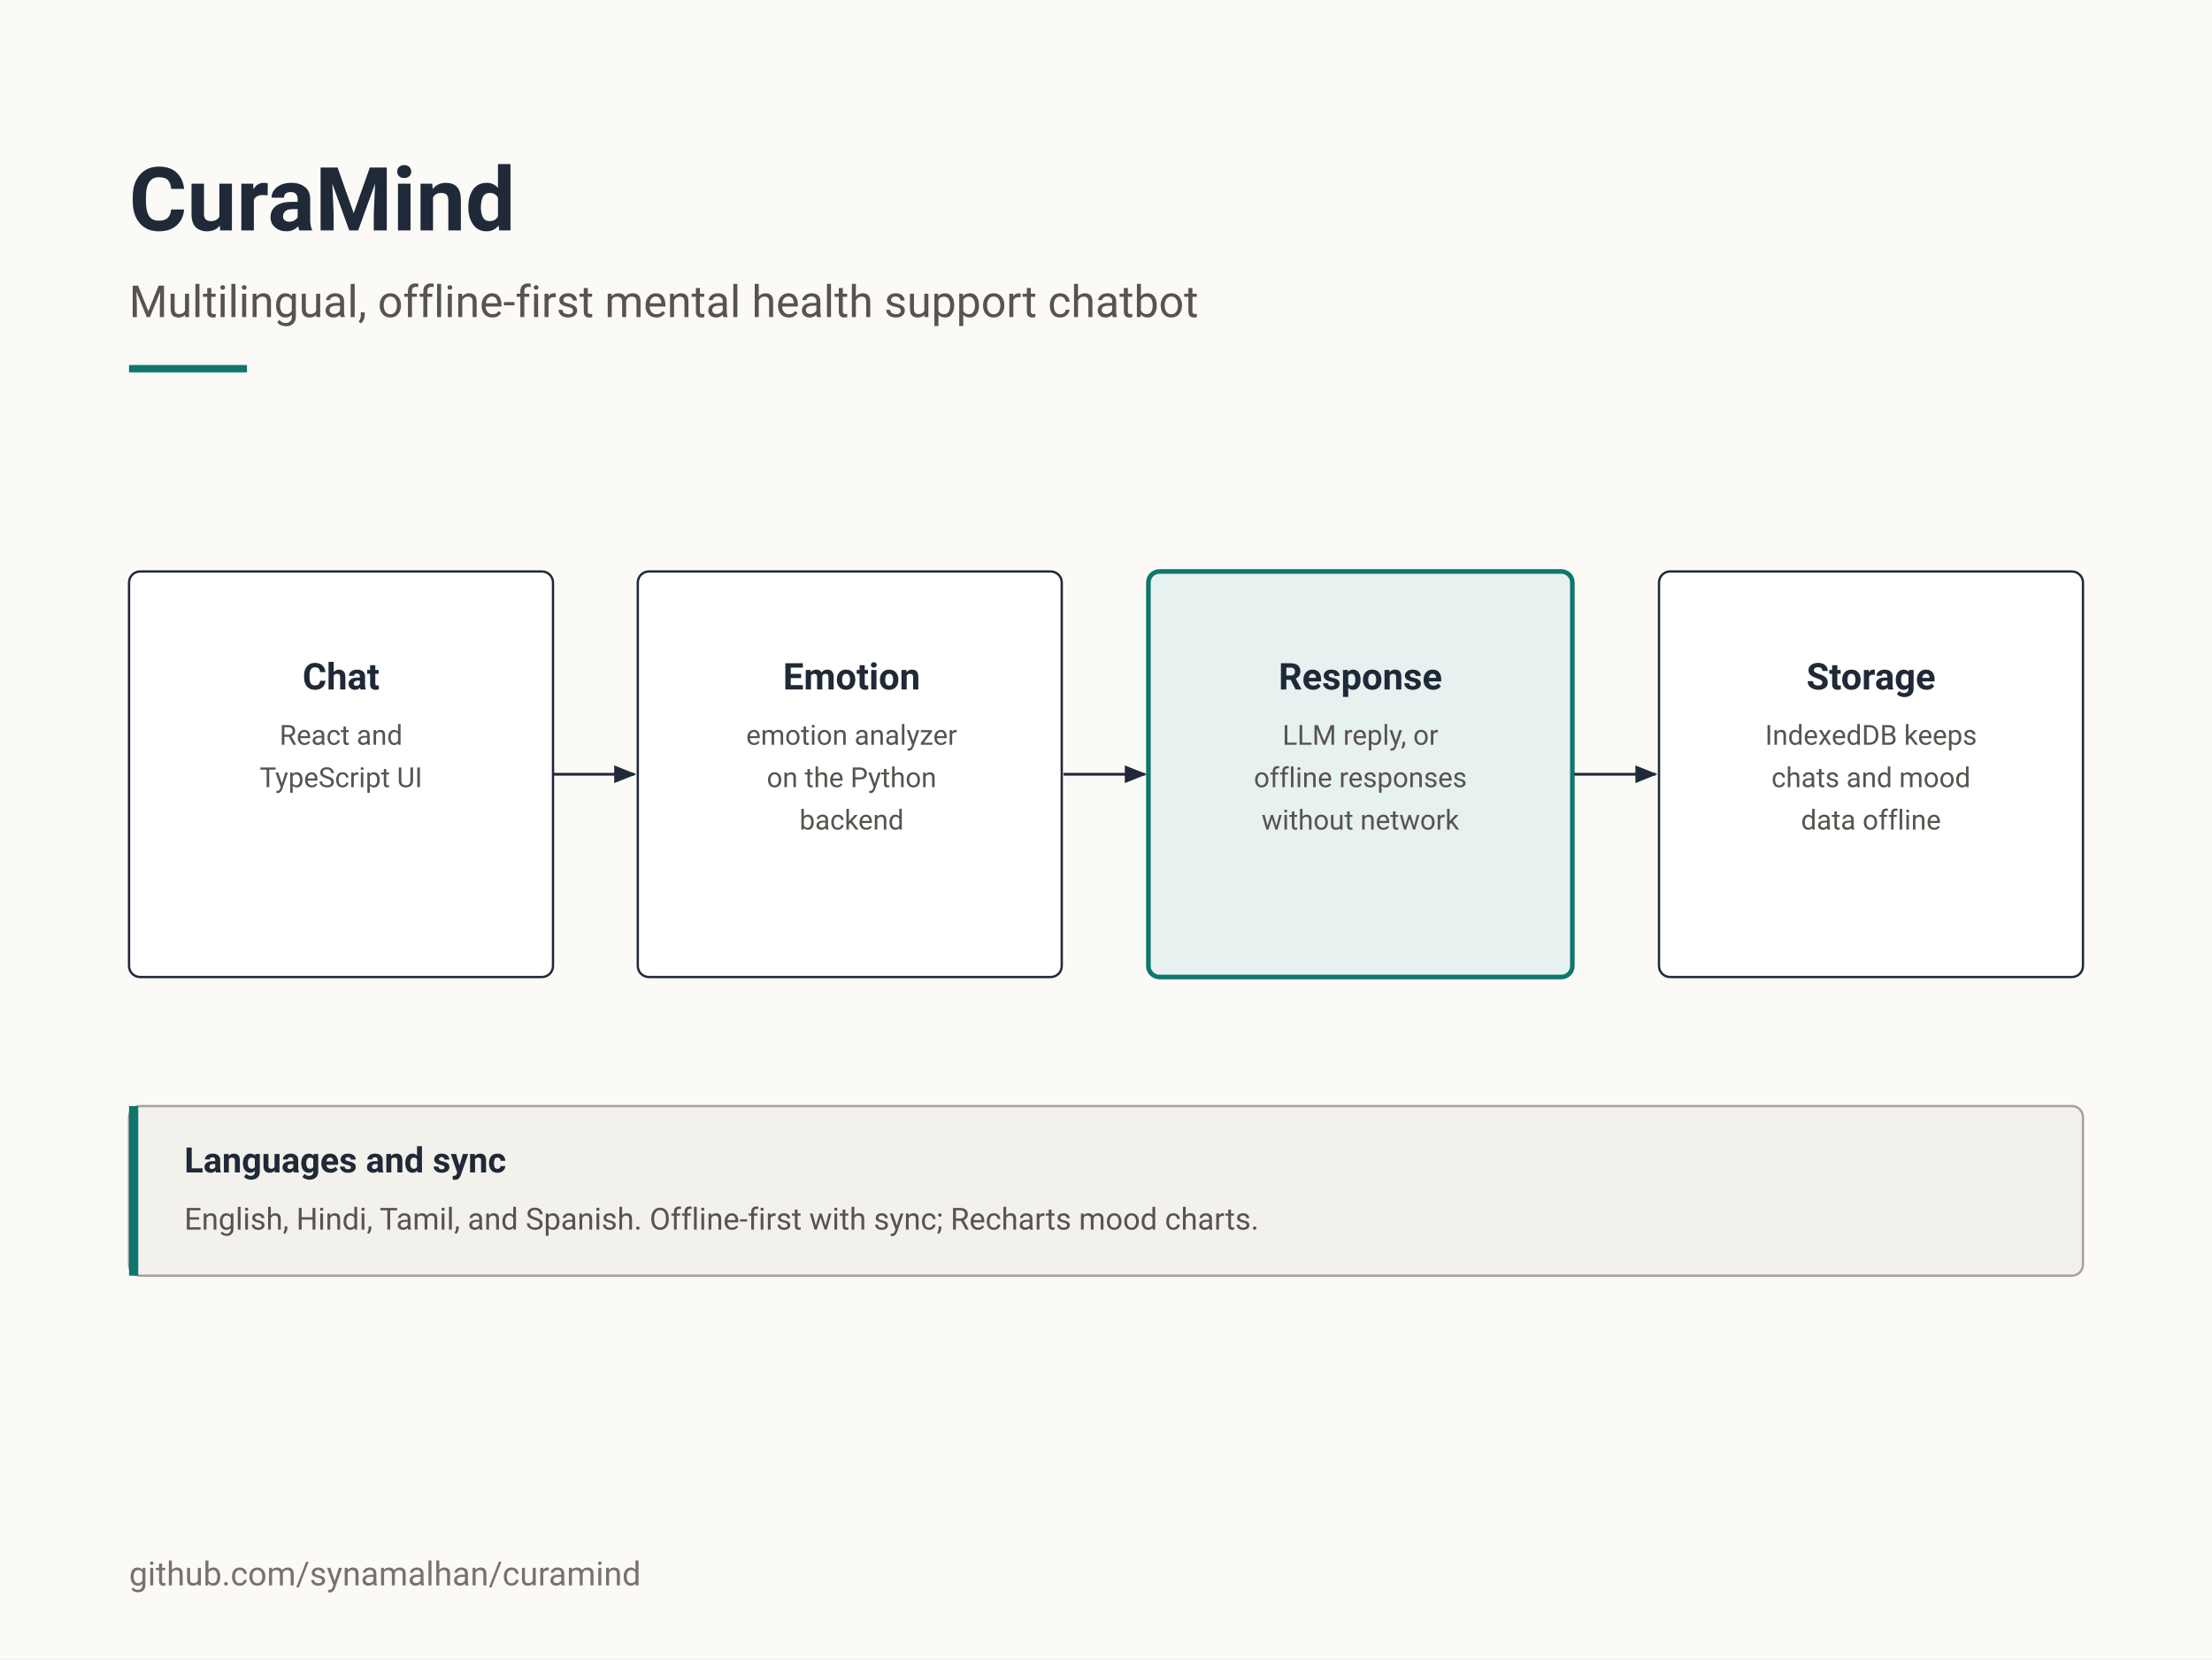
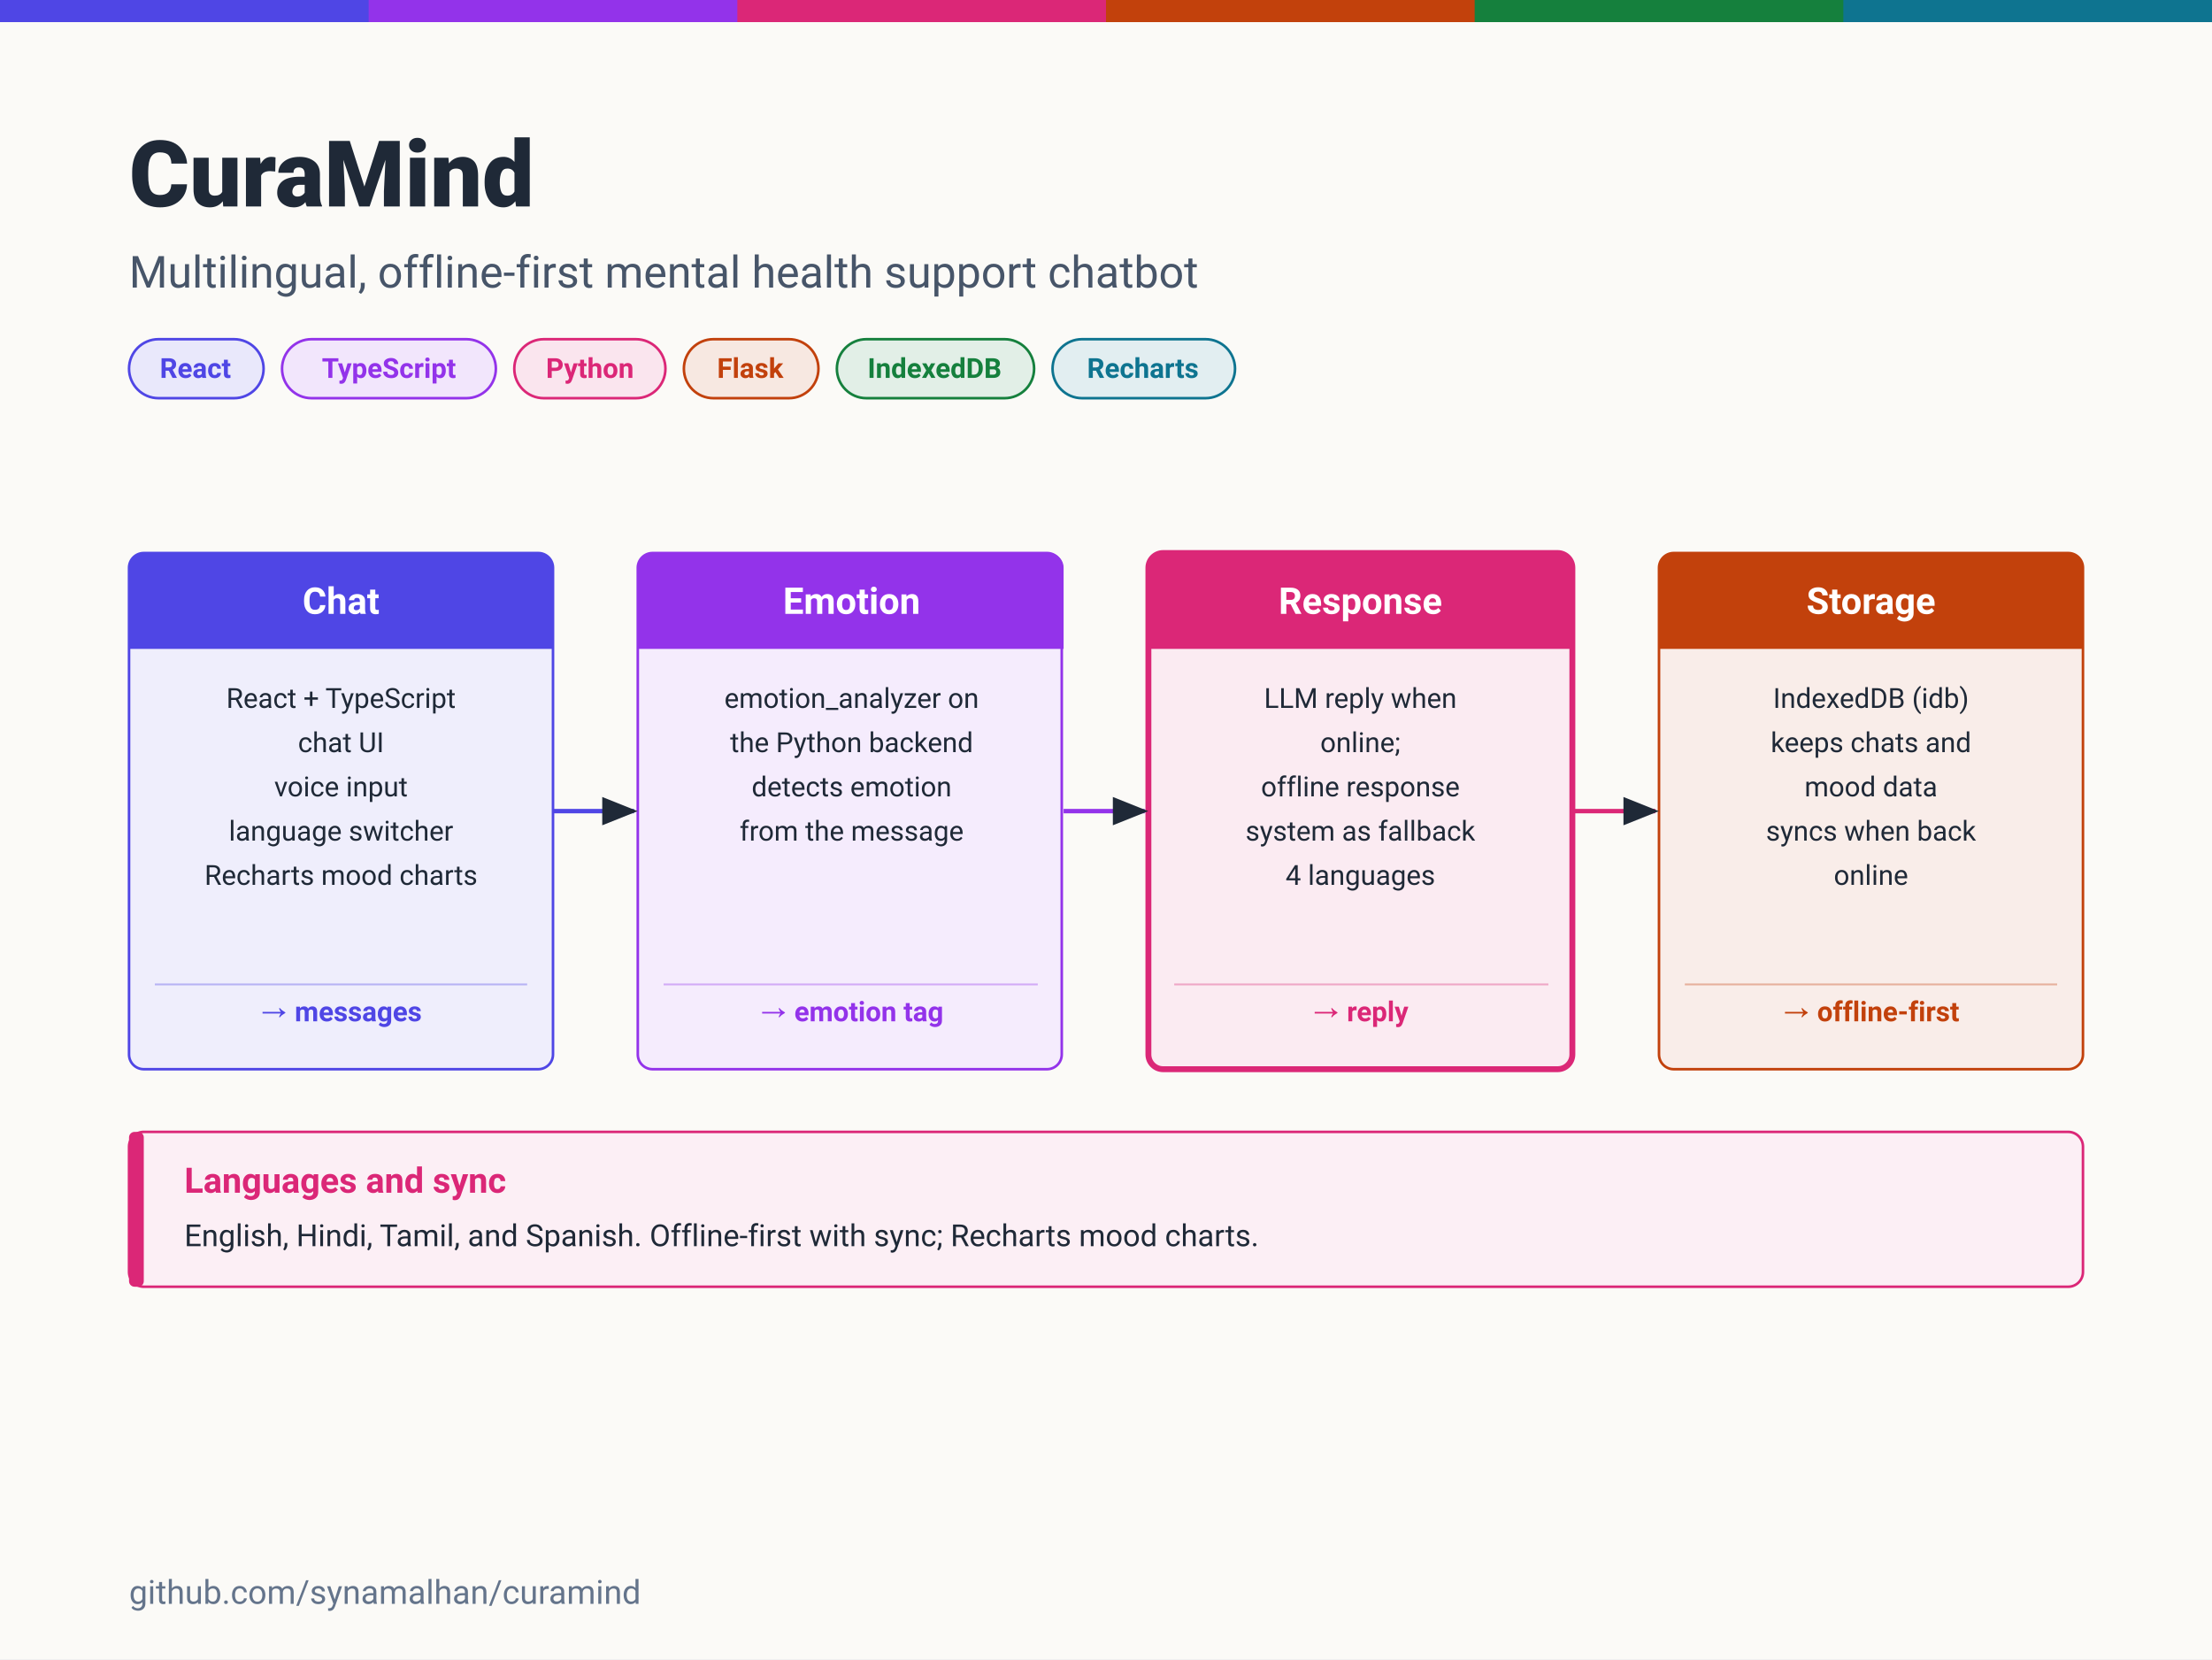
<svg xmlns="http://www.w3.org/2000/svg" viewBox="0 0 1200 900" width="1200" height="900" role="img" aria-labelledby="t">
  <defs>
    <marker id="a" viewBox="0 0 10 10" refX="9" refY="5" markerWidth="8" markerHeight="8" orient="auto">
      <path d="M0 1L10 5L0 9z" fill="#1f2937" />
    </marker>
  </defs>
  <rect width="1200" height="900" fill="#fbfaf7" />
-   <text x="70" y="125" font-family="system-ui,-apple-system,'Segoe UI',Roboto,Helvetica,Arial,sans-serif" font-size="48" font-weight="700" fill="#1f2937">CuraMind</text>
-   <text x="70" y="172" font-family="system-ui,-apple-system,'Segoe UI',Roboto,Helvetica,Arial,sans-serif" font-size="24" fill="#57534e">Multilingual, offline-first mental health support chatbot</text>
-   <rect x="70" y="198" width="64" height="4" fill="#0f766e" />
-   <rect x="70" y="310" width="230" height="220" rx="6" fill="#ffffff" stroke="#1f2937" stroke-width="1.25" />
-   <text x="185" y="374" text-anchor="middle" font-family="system-ui,-apple-system,'Segoe UI',Roboto,Helvetica,Arial,sans-serif" font-size="20" font-weight="700" fill="#1f2937">Chat</text>
-   <text x="185" y="404" text-anchor="middle" font-family="system-ui,-apple-system,'Segoe UI',Roboto,Helvetica,Arial,sans-serif" font-size="15" fill="#57534e">React and</text>
-   <text x="185" y="427" text-anchor="middle" font-family="system-ui,-apple-system,'Segoe UI',Roboto,Helvetica,Arial,sans-serif" font-size="15" fill="#57534e">TypeScript UI</text>
-   <rect x="346" y="310" width="230" height="220" rx="6" fill="#ffffff" stroke="#1f2937" stroke-width="1.25" />
-   <text x="462" y="374" text-anchor="middle" font-family="system-ui,-apple-system,'Segoe UI',Roboto,Helvetica,Arial,sans-serif" font-size="20" font-weight="700" fill="#1f2937">Emotion</text>
-   <text x="462" y="404" text-anchor="middle" font-family="system-ui,-apple-system,'Segoe UI',Roboto,Helvetica,Arial,sans-serif" font-size="15" fill="#57534e">emotion analyzer</text>
-   <text x="462" y="427" text-anchor="middle" font-family="system-ui,-apple-system,'Segoe UI',Roboto,Helvetica,Arial,sans-serif" font-size="15" fill="#57534e">on the Python</text>
-   <text x="462" y="450" text-anchor="middle" font-family="system-ui,-apple-system,'Segoe UI',Roboto,Helvetica,Arial,sans-serif" font-size="15" fill="#57534e">backend</text>
-   <rect x="623" y="310" width="230" height="220" rx="6" fill="#e7f1f0" stroke="#0f766e" stroke-width="2.5" />
-   <text x="738" y="374" text-anchor="middle" font-family="system-ui,-apple-system,'Segoe UI',Roboto,Helvetica,Arial,sans-serif" font-size="20" font-weight="700" fill="#1f2937">Response</text>
-   <text x="738" y="404" text-anchor="middle" font-family="system-ui,-apple-system,'Segoe UI',Roboto,Helvetica,Arial,sans-serif" font-size="15" fill="#57534e">LLM reply, or</text>
-   <text x="738" y="427" text-anchor="middle" font-family="system-ui,-apple-system,'Segoe UI',Roboto,Helvetica,Arial,sans-serif" font-size="15" fill="#57534e">offline responses</text>
-   <text x="738" y="450" text-anchor="middle" font-family="system-ui,-apple-system,'Segoe UI',Roboto,Helvetica,Arial,sans-serif" font-size="15" fill="#57534e">without network</text>
-   <rect x="900" y="310" width="230" height="220" rx="6" fill="#ffffff" stroke="#1f2937" stroke-width="1.25" />
-   <text x="1015" y="374" text-anchor="middle" font-family="system-ui,-apple-system,'Segoe UI',Roboto,Helvetica,Arial,sans-serif" font-size="20" font-weight="700" fill="#1f2937">Storage</text>
-   <text x="1015" y="404" text-anchor="middle" font-family="system-ui,-apple-system,'Segoe UI',Roboto,Helvetica,Arial,sans-serif" font-size="15" fill="#57534e">IndexedDB keeps</text>
-   <text x="1015" y="427" text-anchor="middle" font-family="system-ui,-apple-system,'Segoe UI',Roboto,Helvetica,Arial,sans-serif" font-size="15" fill="#57534e">chats and mood</text>
-   <text x="1015" y="450" text-anchor="middle" font-family="system-ui,-apple-system,'Segoe UI',Roboto,Helvetica,Arial,sans-serif" font-size="15" fill="#57534e">data offline</text>
-   <path d="M300 420 H344" fill="none" stroke="#1f2937" stroke-width="1.5" marker-end="url(#a)" />
-   <path d="M577 420 H621" fill="none" stroke="#1f2937" stroke-width="1.5" marker-end="url(#a)" />
-   <path d="M854 420 H898" fill="none" stroke="#1f2937" stroke-width="1.5" marker-end="url(#a)" />
-   <rect x="70" y="600" width="1060" height="92" rx="6" fill="#f3f1ec" stroke="#a8a29e" stroke-width="1.25" />
-   <rect x="70" y="600" width="5" height="92" fill="#0f766e" />
-   <text x="100" y="636" font-family="system-ui,-apple-system,'Segoe UI',Roboto,Helvetica,Arial,sans-serif" font-size="19" font-weight="700" fill="#1f2937">Languages and sync</text>
-   <text x="100" y="667" font-family="system-ui,-apple-system,'Segoe UI',Roboto,Helvetica,Arial,sans-serif" font-size="16.5" fill="#57534e">English, Hindi, Tamil, and Spanish. Offline-first with sync; Recharts mood charts.</text>
-   <text x="70" y="860" font-family="system-ui,-apple-system,'Segoe UI',Roboto,Helvetica,Arial,sans-serif" font-size="18" fill="#78716c">github.com/synamalhan/curamind</text>
+   <rect x="0" y="0" width="201" height="12" fill="#4f46e5" />
+   <rect x="200" y="0" width="201" height="12" fill="#9333ea" />
+   <rect x="400" y="0" width="201" height="12" fill="#db2777" />
+   <rect x="600" y="0" width="201" height="12" fill="#c2410c" />
+   <rect x="800" y="0" width="201" height="12" fill="#15803d" />
+   <rect x="1000" y="0" width="201" height="12" fill="#0e7490" />
+   <text x="70" y="112" font-family="system-ui,-apple-system,'Segoe UI',Roboto,Helvetica,Arial,sans-serif" font-size="50" font-weight="800" fill="#1f2937">CuraMind</text>
+   <text x="70" y="156" font-family="system-ui,-apple-system,'Segoe UI',Roboto,Helvetica,Arial,sans-serif" font-size="24" fill="#475569">Multilingual, offline-first mental health support chatbot</text>
+   <rect x="70" y="184" width="73" height="32" rx="16" fill="#e9e8fb" stroke="#4f46e5" stroke-width="1.4" />
+   <text x="106" y="205" text-anchor="middle" font-family="system-ui,-apple-system,'Segoe UI',Roboto,Helvetica,Arial,sans-serif" font-size="15" font-weight="600" fill="#4f46e5">React</text>
+   <rect x="153" y="184" width="116" height="32" rx="16" fill="#f2e6fc" stroke="#9333ea" stroke-width="1.4" />
+   <text x="211" y="205" text-anchor="middle" font-family="system-ui,-apple-system,'Segoe UI',Roboto,Helvetica,Arial,sans-serif" font-size="15" font-weight="600" fill="#9333ea">TypeScript</text>
+   <rect x="279" y="184" width="82" height="32" rx="16" fill="#fae5ee" stroke="#db2777" stroke-width="1.4" />
+   <text x="320" y="205" text-anchor="middle" font-family="system-ui,-apple-system,'Segoe UI',Roboto,Helvetica,Arial,sans-serif" font-size="15" font-weight="600" fill="#db2777">Python</text>
+   <rect x="371" y="184" width="73" height="32" rx="16" fill="#f7e8e1" stroke="#c2410c" stroke-width="1.4" />
+   <text x="407" y="205" text-anchor="middle" font-family="system-ui,-apple-system,'Segoe UI',Roboto,Helvetica,Arial,sans-serif" font-size="15" font-weight="600" fill="#c2410c">Flask</text>
+   <rect x="454" y="184" width="107" height="32" rx="16" fill="#e2efe7" stroke="#15803d" stroke-width="1.4" />
+   <text x="507" y="205" text-anchor="middle" font-family="system-ui,-apple-system,'Segoe UI',Roboto,Helvetica,Arial,sans-serif" font-size="15" font-weight="600" fill="#15803d">IndexedDB</text>
+   <rect x="571" y="184" width="99" height="32" rx="16" fill="#e2eef1" stroke="#0e7490" stroke-width="1.4" />
+   <text x="620" y="205" text-anchor="middle" font-family="system-ui,-apple-system,'Segoe UI',Roboto,Helvetica,Arial,sans-serif" font-size="15" font-weight="600" fill="#0e7490">Recharts</text>
+   <rect x="70" y="300" width="230" height="280" rx="8" fill="#efeefc" stroke="#4f46e5" stroke-width="1.4" />
+   <path d="M70 352 V308 a8 8 0 0 1 8 -8 H292 a8 8 0 0 1 8 8 V352 Z" fill="#4f46e5" />
+   <text x="185" y="333" text-anchor="middle" font-family="system-ui,-apple-system,'Segoe UI',Roboto,Helvetica,Arial,sans-serif" font-size="20" font-weight="700" fill="#fff">Chat</text>
+   <text x="185" y="384" text-anchor="middle" font-family="system-ui,-apple-system,'Segoe UI',Roboto,Helvetica,Arial,sans-serif" font-size="15" fill="#1f2937">React + TypeScript</text>
+   <text x="185" y="408" text-anchor="middle" font-family="system-ui,-apple-system,'Segoe UI',Roboto,Helvetica,Arial,sans-serif" font-size="15" fill="#1f2937">chat UI</text>
+   <text x="185" y="432" text-anchor="middle" font-family="system-ui,-apple-system,'Segoe UI',Roboto,Helvetica,Arial,sans-serif" font-size="15" fill="#1f2937">voice input</text>
+   <text x="185" y="456" text-anchor="middle" font-family="system-ui,-apple-system,'Segoe UI',Roboto,Helvetica,Arial,sans-serif" font-size="15" fill="#1f2937">language switcher</text>
+   <text x="185" y="480" text-anchor="middle" font-family="system-ui,-apple-system,'Segoe UI',Roboto,Helvetica,Arial,sans-serif" font-size="15" fill="#1f2937">Recharts mood charts</text>
+   <line x1="84" x2="286" y1="534" y2="534" stroke="#4f46e5" stroke-opacity=".35" />
+   <text x="185" y="554" text-anchor="middle" font-family="system-ui,-apple-system,'Segoe UI',Roboto,Helvetica,Arial,sans-serif" font-size="15" font-weight="700" fill="#4f46e5">→ messages</text>
+   <rect x="346" y="300" width="230" height="280" rx="8" fill="#f5ecfd" stroke="#9333ea" stroke-width="1.4" />
+   <path d="M346 352 V308 a8 8 0 0 1 8 -8 H569 a8 8 0 0 1 8 8 V352 Z" fill="#9333ea" />
+   <text x="462" y="333" text-anchor="middle" font-family="system-ui,-apple-system,'Segoe UI',Roboto,Helvetica,Arial,sans-serif" font-size="20" font-weight="700" fill="#fff">Emotion</text>
+   <text x="462" y="384" text-anchor="middle" font-family="system-ui,-apple-system,'Segoe UI',Roboto,Helvetica,Arial,sans-serif" font-size="15" fill="#1f2937">emotion_analyzer on</text>
+   <text x="462" y="408" text-anchor="middle" font-family="system-ui,-apple-system,'Segoe UI',Roboto,Helvetica,Arial,sans-serif" font-size="15" fill="#1f2937">the Python backend</text>
+   <text x="462" y="432" text-anchor="middle" font-family="system-ui,-apple-system,'Segoe UI',Roboto,Helvetica,Arial,sans-serif" font-size="15" fill="#1f2937">detects emotion</text>
+   <text x="462" y="456" text-anchor="middle" font-family="system-ui,-apple-system,'Segoe UI',Roboto,Helvetica,Arial,sans-serif" font-size="15" fill="#1f2937">from the message</text>
+   <line x1="360" x2="563" y1="534" y2="534" stroke="#9333ea" stroke-opacity=".35" />
+   <text x="462" y="554" text-anchor="middle" font-family="system-ui,-apple-system,'Segoe UI',Roboto,Helvetica,Arial,sans-serif" font-size="15" font-weight="700" fill="#9333ea">→ emotion tag</text>
+   <rect x="623" y="300" width="230" height="280" rx="8" fill="#fbebf2" stroke="#db2777" stroke-width="3.2" />
+   <path d="M623 352 V308 a8 8 0 0 1 8 -8 H846 a8 8 0 0 1 8 8 V352 Z" fill="#db2777" />
+   <text x="738" y="333" text-anchor="middle" font-family="system-ui,-apple-system,'Segoe UI',Roboto,Helvetica,Arial,sans-serif" font-size="20" font-weight="700" fill="#fff">Response</text>
+   <text x="738" y="384" text-anchor="middle" font-family="system-ui,-apple-system,'Segoe UI',Roboto,Helvetica,Arial,sans-serif" font-size="15" fill="#1f2937">LLM reply when</text>
+   <text x="738" y="408" text-anchor="middle" font-family="system-ui,-apple-system,'Segoe UI',Roboto,Helvetica,Arial,sans-serif" font-size="15" fill="#1f2937">online;</text>
+   <text x="738" y="432" text-anchor="middle" font-family="system-ui,-apple-system,'Segoe UI',Roboto,Helvetica,Arial,sans-serif" font-size="15" fill="#1f2937">offline response</text>
+   <text x="738" y="456" text-anchor="middle" font-family="system-ui,-apple-system,'Segoe UI',Roboto,Helvetica,Arial,sans-serif" font-size="15" fill="#1f2937">system as fallback</text>
+   <text x="738" y="480" text-anchor="middle" font-family="system-ui,-apple-system,'Segoe UI',Roboto,Helvetica,Arial,sans-serif" font-size="15" fill="#1f2937">4 languages</text>
+   <line x1="637" x2="840" y1="534" y2="534" stroke="#db2777" stroke-opacity=".35" />
+   <text x="738" y="554" text-anchor="middle" font-family="system-ui,-apple-system,'Segoe UI',Roboto,Helvetica,Arial,sans-serif" font-size="15" font-weight="700" fill="#db2777">→ reply</text>
+   <rect x="900" y="300" width="230" height="280" rx="8" fill="#f9ede9" stroke="#c2410c" stroke-width="1.4" />
+   <path d="M900 352 V308 a8 8 0 0 1 8 -8 H1122 a8 8 0 0 1 8 8 V352 Z" fill="#c2410c" />
+   <text x="1015" y="333" text-anchor="middle" font-family="system-ui,-apple-system,'Segoe UI',Roboto,Helvetica,Arial,sans-serif" font-size="20" font-weight="700" fill="#fff">Storage</text>
+   <text x="1015" y="384" text-anchor="middle" font-family="system-ui,-apple-system,'Segoe UI',Roboto,Helvetica,Arial,sans-serif" font-size="15" fill="#1f2937">IndexedDB (idb)</text>
+   <text x="1015" y="408" text-anchor="middle" font-family="system-ui,-apple-system,'Segoe UI',Roboto,Helvetica,Arial,sans-serif" font-size="15" fill="#1f2937">keeps chats and</text>
+   <text x="1015" y="432" text-anchor="middle" font-family="system-ui,-apple-system,'Segoe UI',Roboto,Helvetica,Arial,sans-serif" font-size="15" fill="#1f2937">mood data</text>
+   <text x="1015" y="456" text-anchor="middle" font-family="system-ui,-apple-system,'Segoe UI',Roboto,Helvetica,Arial,sans-serif" font-size="15" fill="#1f2937">syncs when back</text>
+   <text x="1015" y="480" text-anchor="middle" font-family="system-ui,-apple-system,'Segoe UI',Roboto,Helvetica,Arial,sans-serif" font-size="15" fill="#1f2937">online</text>
+   <line x1="914" x2="1116" y1="534" y2="534" stroke="#c2410c" stroke-opacity=".35" />
+   <text x="1015" y="554" text-anchor="middle" font-family="system-ui,-apple-system,'Segoe UI',Roboto,Helvetica,Arial,sans-serif" font-size="15" font-weight="700" fill="#c2410c">→ offline-first</text>
+   <path d="M300 440 H344" fill="none" stroke="#4f46e5" stroke-width="2.4" marker-end="url(#a)" />
+   <path d="M577 440 H621" fill="none" stroke="#9333ea" stroke-width="2.4" marker-end="url(#a)" />
+   <path d="M854 440 H898" fill="none" stroke="#db2777" stroke-width="2.4" marker-end="url(#a)" />
+   <rect x="70" y="614" width="1060" height="84" rx="8" fill="#fceff5" stroke="#db2777" stroke-width="1.4" />
+   <rect x="70" y="614" width="8" height="84" rx="3" fill="#db2777" />
+   <text x="100" y="647" font-family="system-ui,-apple-system,'Segoe UI',Roboto,Helvetica,Arial,sans-serif" font-size="19" font-weight="700" fill="#db2777">Languages and sync</text>
+   <text x="100" y="676" font-family="system-ui,-apple-system,'Segoe UI',Roboto,Helvetica,Arial,sans-serif" font-size="16.5" fill="#1f2937">English, Hindi, Tamil, and Spanish. Offline-first with sync; Recharts mood charts.</text>
+   <text x="70" y="870" font-family="system-ui,-apple-system,'Segoe UI',Roboto,Helvetica,Arial,sans-serif" font-size="18" fill="#64748b">github.com/synamalhan/curamind</text>
</svg>
